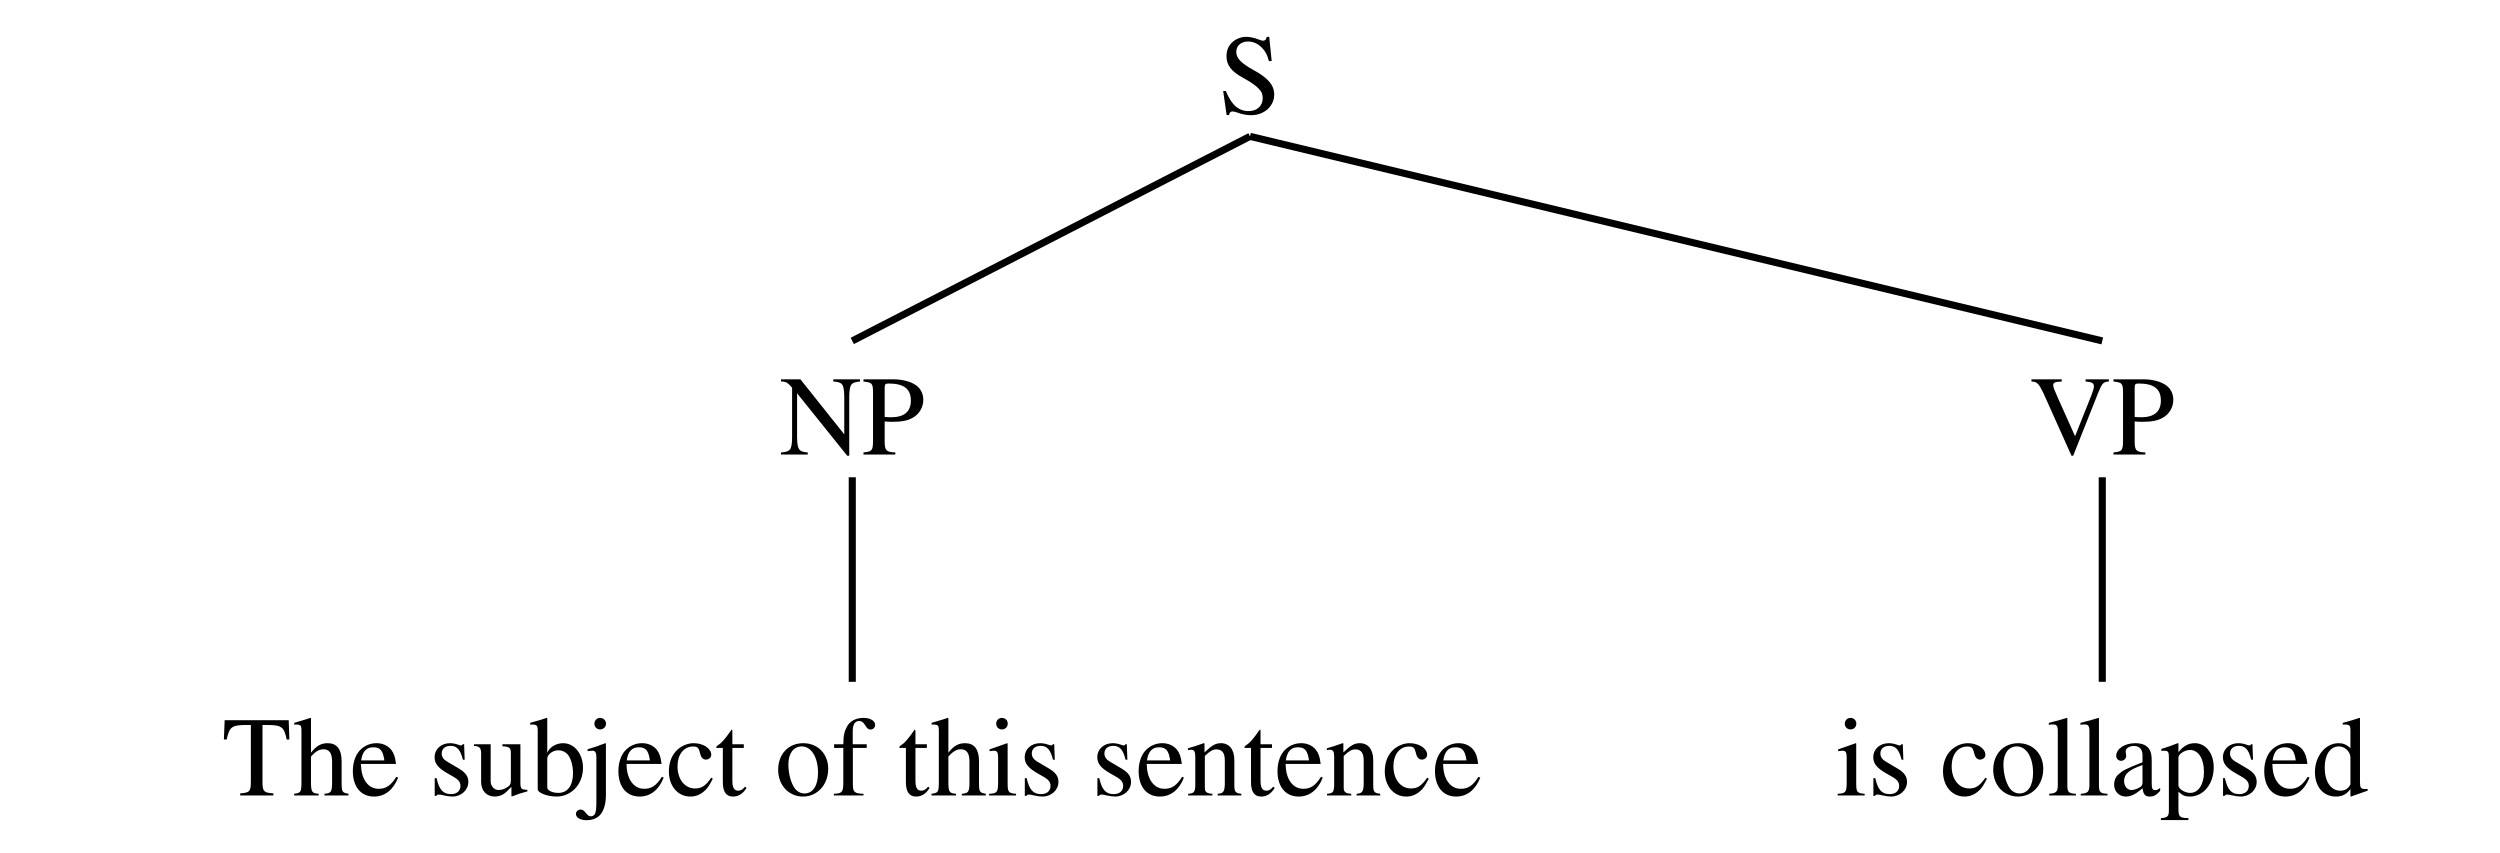
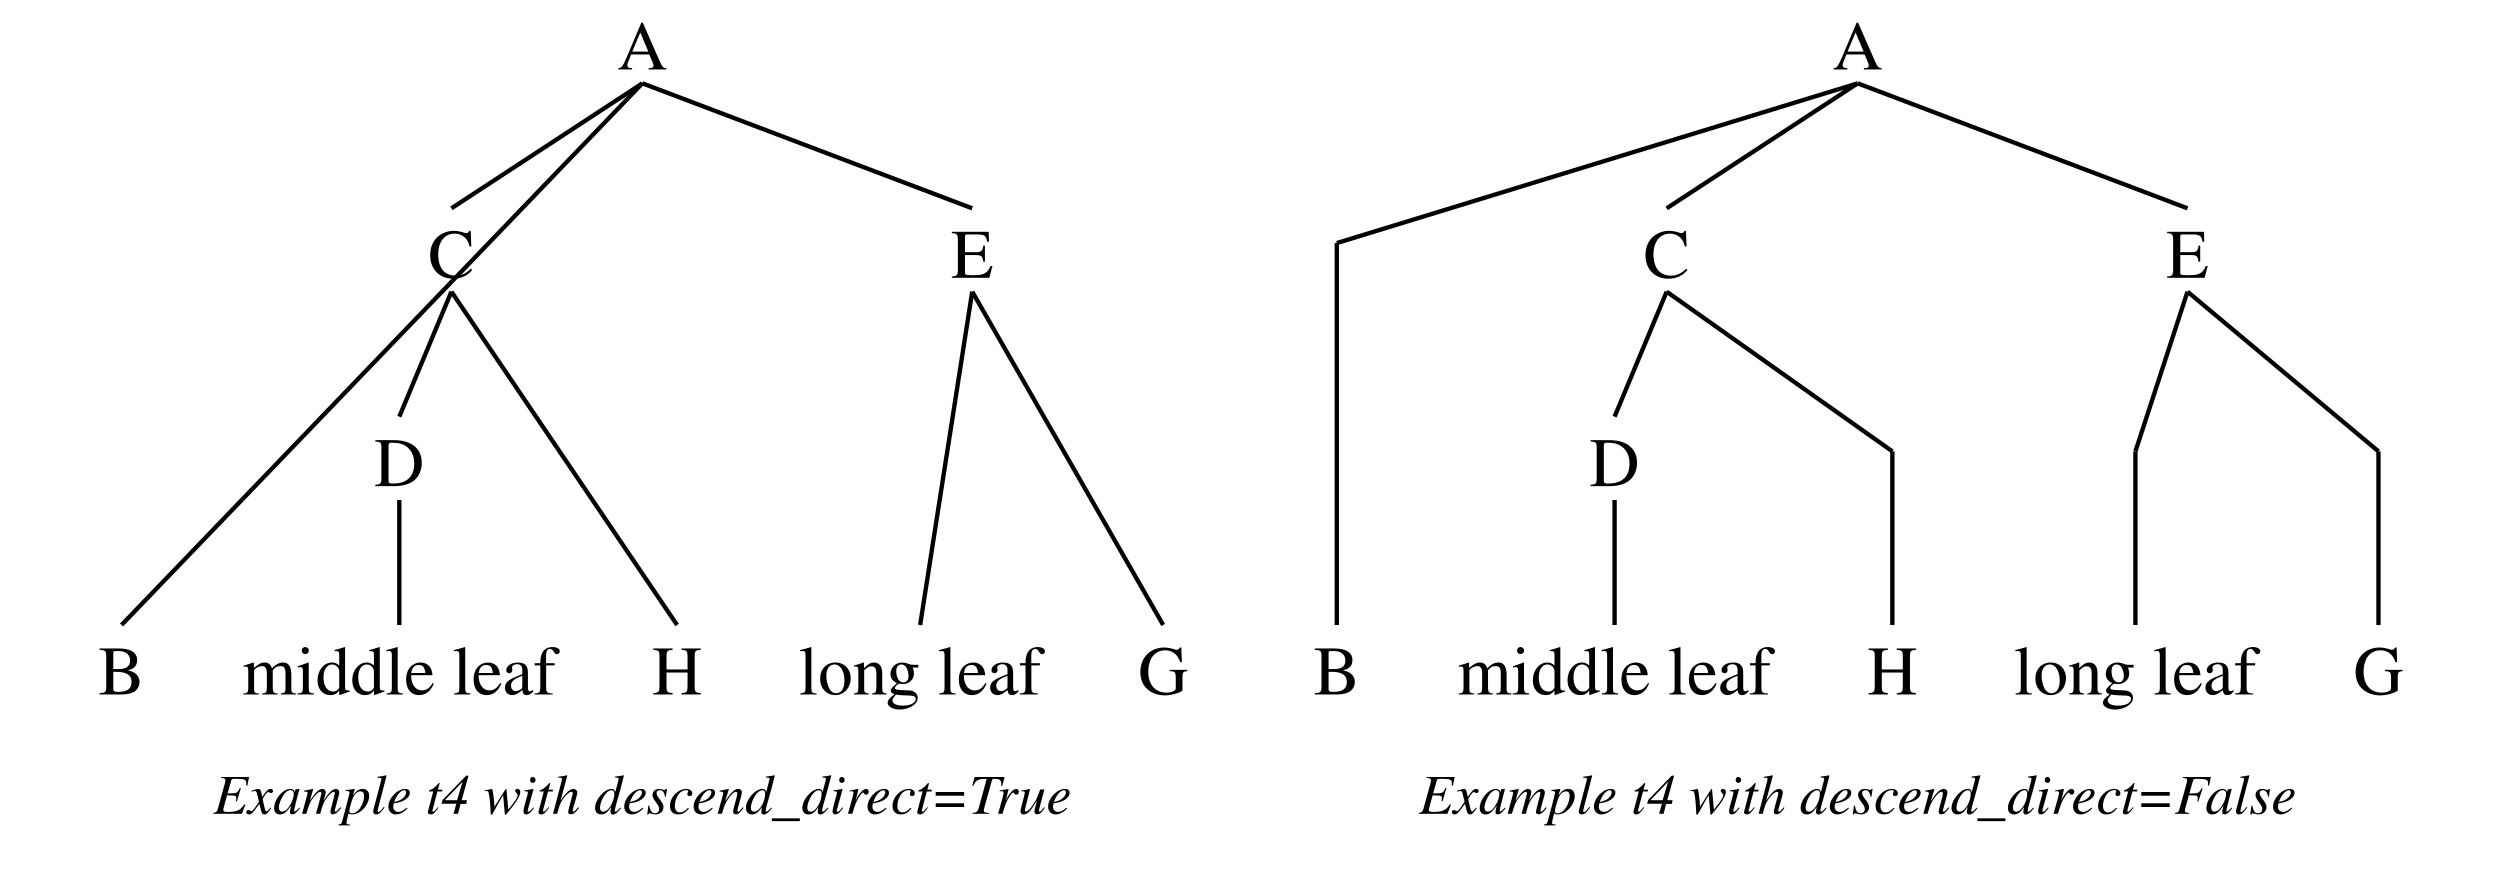
- <svg xmlns="http://www.w3.org/2000/svg" baseProfile="full" height="120px" preserveAspectRatio="xMidYMid meet" style="font-family: times, serif; font-weight: normal; font-style: normal; font-size: 16px;" version="1.1" viewBox="0,0,352.0,120.0" width="352px">
+ <svg xmlns="http://www.w3.org/2000/svg" baseProfile="full" height="200.5px" preserveAspectRatio="xMidYMid meet" version="1.1" viewBox="0,0,576.0,200.5" width="576px">
  <defs />
-   <svg width="100%" x="0" y="0px">
+   <svg height="200.5" width="264.0" x="16" y="0">
    <defs />
-     <text text-anchor="middle" x="50%" y="16px">S</text>
-   </svg>
-   <svg width="68.182%" x="0%" y="48px">
-     <defs />
-     <svg width="100%" x="0" y="0px">
+     <svg baseProfile="full" height="200.5px" preserveAspectRatio="xMidYMid meet" version="1.1" viewBox="0,0,264.0,200.5" width="264px">
      <defs />
-       <text text-anchor="middle" x="50%" y="16px">NP</text>
-     </svg>
-     <svg width="100%" x="0%" y="48px">
-       <defs />
-       <svg width="100%" x="0" y="0px">
+       <svg height="168.0" width="264.0" x="0" y="0">
        <defs />
-         <text text-anchor="middle" x="50%" y="16px">The subject of this sentence</text>
+         <svg baseProfile="full" height="168px" preserveAspectRatio="xMidYMid meet" style="font-family: times, serif; font-weight: normal; font-style: normal; font-size: 16px;" version="1.1" viewBox="0,0,264.0,168.0" width="264px">
+           <defs />
+           <svg width="100%" x="0" y="0px">
+             <defs />
+             <text text-anchor="middle" x="50%" y="16px">A</text>
+           </svg>
+           <svg width="9.091%" x="0%" y="144px">
+             <defs />
+             <svg width="100%" x="0" y="0px">
+               <defs />
+               <text text-anchor="middle" x="50%" y="16px">B</text>
+             </svg>
+           </svg>
+           <line stroke="black" x1="50%" x2="4.545%" y1="19.2px" y2="144px" />
+           <svg width="48.485%" x="9.091%" y="48px">
+             <defs />
+             <svg width="100%" x="0" y="0px">
+               <defs />
+               <text text-anchor="middle" x="50%" y="16px">C</text>
+             </svg>
+             <svg width="81.25%" x="0%" y="48px">
+               <defs />
+               <svg width="100%" x="0" y="0px">
+                 <defs />
+                 <text text-anchor="middle" x="50%" y="16px">D</text>
+               </svg>
+               <svg width="100%" x="0%" y="48px">
+                 <defs />
+                 <svg width="100%" x="0" y="0px">
+                   <defs />
+                   <text text-anchor="middle" x="50%" y="16px">middle leaf</text>
+                 </svg>
+               </svg>
+               <line stroke="black" x1="50%" x2="50%" y1="19.2px" y2="48px" />
+             </svg>
+             <line stroke="black" x1="50%" x2="40.625%" y1="19.2px" y2="48px" />
+             <svg width="18.75%" x="81.25%" y="96px">
+               <defs />
+               <svg width="100%" x="0" y="0px">
+                 <defs />
+                 <text text-anchor="middle" x="50%" y="16px">H</text>
+               </svg>
+             </svg>
+             <line stroke="black" x1="50%" x2="90.625%" y1="19.2px" y2="96px" />
+           </svg>
+           <line stroke="black" x1="50%" x2="33.333%" y1="19.2px" y2="48px" />
+           <svg width="42.424%" x="57.576%" y="48px">
+             <defs />
+             <svg width="100%" x="0" y="0px">
+               <defs />
+               <text text-anchor="middle" x="50%" y="16px">E</text>
+             </svg>
+             <svg width="78.571%" x="0%" y="96px">
+               <defs />
+               <svg width="100%" x="0" y="0px">
+                 <defs />
+                 <text text-anchor="middle" x="50%" y="16px">long leaf</text>
+               </svg>
+             </svg>
+             <line stroke="black" x1="50%" x2="39.286%" y1="19.2px" y2="96px" />
+             <svg width="21.429%" x="78.571%" y="96px">
+               <defs />
+               <svg width="100%" x="0" y="0px">
+                 <defs />
+                 <text text-anchor="middle" x="50%" y="16px">G</text>
+               </svg>
+             </svg>
+             <line stroke="black" x1="50%" x2="89.286%" y1="19.2px" y2="96px" />
+           </svg>
+           <line stroke="black" x1="50%" x2="78.788%" y1="19.2px" y2="48px" />
+         </svg>
+       </svg>
+       <svg height="100%" width="100%" x="0" y="174.5">
+         <defs />
+         <text style="font-family: times, serif; font-weight:normal; font-style: italic; font-size: 13px;" text-anchor="middle" x="50%" y="1em">Example t4 with descend_direct=True</text>
      </svg>
    </svg>
-     <line stroke="black" x1="50%" x2="50%" y1="19.2px" y2="48px" />
  </svg>
-   <line stroke="black" x1="50%" x2="34.091%" y1="19.2px" y2="48px" />
-   <svg width="31.818%" x="68.182%" y="48px">
+   <svg height="200.5" width="264.0" x="296.0" y="0">
    <defs />
-     <svg width="100%" x="0" y="0px">
+     <svg baseProfile="full" height="200.5px" preserveAspectRatio="xMidYMid meet" version="1.1" viewBox="0,0,264.0,200.5" width="264px">
      <defs />
-       <text text-anchor="middle" x="50%" y="16px">VP</text>
-     </svg>
-     <svg width="100%" x="0%" y="48px">
-       <defs />
-       <svg width="100%" x="0" y="0px">
+       <svg height="168.0" width="264.0" x="0" y="0">
        <defs />
-         <text text-anchor="middle" x="50%" y="16px">is collapsed</text>
+         <svg baseProfile="full" height="168px" preserveAspectRatio="xMidYMid meet" style="font-family: times, serif; font-weight: normal; font-style: normal; font-size: 16px;" version="1.1" viewBox="0,0,264.0,168.0" width="264px">
+           <defs />
+           <svg width="100%" x="0" y="0px">
+             <defs />
+             <text text-anchor="middle" x="50%" y="16px">A</text>
+           </svg>
+           <svg width="9.091%" x="0%" y="144px">
+             <defs />
+             <svg width="100%" x="0" y="0px">
+               <defs />
+               <text text-anchor="middle" x="50%" y="16px">B</text>
+             </svg>
+           </svg>
+           <line stroke="black" x1="50%" x2="4.545%" y1="19.2px" y2="56px" />
+           <line stroke="black" x1="4.545%" x2="4.545%" y1="56px" y2="144px" />
+           <svg width="48.485%" x="9.091%" y="48px">
+             <defs />
+             <svg width="100%" x="0" y="0px">
+               <defs />
+               <text text-anchor="middle" x="50%" y="16px">C</text>
+             </svg>
+             <svg width="81.25%" x="0%" y="48px">
+               <defs />
+               <svg width="100%" x="0" y="0px">
+                 <defs />
+                 <text text-anchor="middle" x="50%" y="16px">D</text>
+               </svg>
+               <svg width="100%" x="0%" y="48px">
+                 <defs />
+                 <svg width="100%" x="0" y="0px">
+                   <defs />
+                   <text text-anchor="middle" x="50%" y="16px">middle leaf</text>
+                 </svg>
+               </svg>
+               <line stroke="black" x1="50%" x2="50%" y1="19.2px" y2="48px" />
+             </svg>
+             <line stroke="black" x1="50%" x2="40.625%" y1="19.2px" y2="48px" />
+             <svg width="18.75%" x="81.25%" y="96px">
+               <defs />
+               <svg width="100%" x="0" y="0px">
+                 <defs />
+                 <text text-anchor="middle" x="50%" y="16px">H</text>
+               </svg>
+             </svg>
+             <line stroke="black" x1="50%" x2="90.625%" y1="19.2px" y2="56px" />
+             <line stroke="black" x1="90.625%" x2="90.625%" y1="56px" y2="96px" />
+           </svg>
+           <line stroke="black" x1="50%" x2="33.333%" y1="19.2px" y2="48px" />
+           <svg width="42.424%" x="57.576%" y="48px">
+             <defs />
+             <svg width="100%" x="0" y="0px">
+               <defs />
+               <text text-anchor="middle" x="50%" y="16px">E</text>
+             </svg>
+             <svg width="78.571%" x="0%" y="96px">
+               <defs />
+               <svg width="100%" x="0" y="0px">
+                 <defs />
+                 <text text-anchor="middle" x="50%" y="16px">long leaf</text>
+               </svg>
+             </svg>
+             <line stroke="black" x1="50%" x2="39.286%" y1="19.2px" y2="56px" />
+             <line stroke="black" x1="39.286%" x2="39.286%" y1="56px" y2="96px" />
+             <svg width="21.429%" x="78.571%" y="96px">
+               <defs />
+               <svg width="100%" x="0" y="0px">
+                 <defs />
+                 <text text-anchor="middle" x="50%" y="16px">G</text>
+               </svg>
+             </svg>
+             <line stroke="black" x1="50%" x2="89.286%" y1="19.2px" y2="56px" />
+             <line stroke="black" x1="89.286%" x2="89.286%" y1="56px" y2="96px" />
+           </svg>
+           <line stroke="black" x1="50%" x2="78.788%" y1="19.2px" y2="48px" />
+         </svg>
+       </svg>
+       <svg height="100%" width="100%" x="0" y="174.5">
+         <defs />
+         <text style="font-family: times, serif; font-weight:normal; font-style: italic; font-size: 13px;" text-anchor="middle" x="50%" y="1em">Example t4 with descend_direct=False</text>
      </svg>
    </svg>
-     <line stroke="black" x1="50%" x2="50%" y1="19.2px" y2="48px" />
  </svg>
-   <line stroke="black" x1="50%" x2="84.091%" y1="19.2px" y2="48px" />
</svg>
